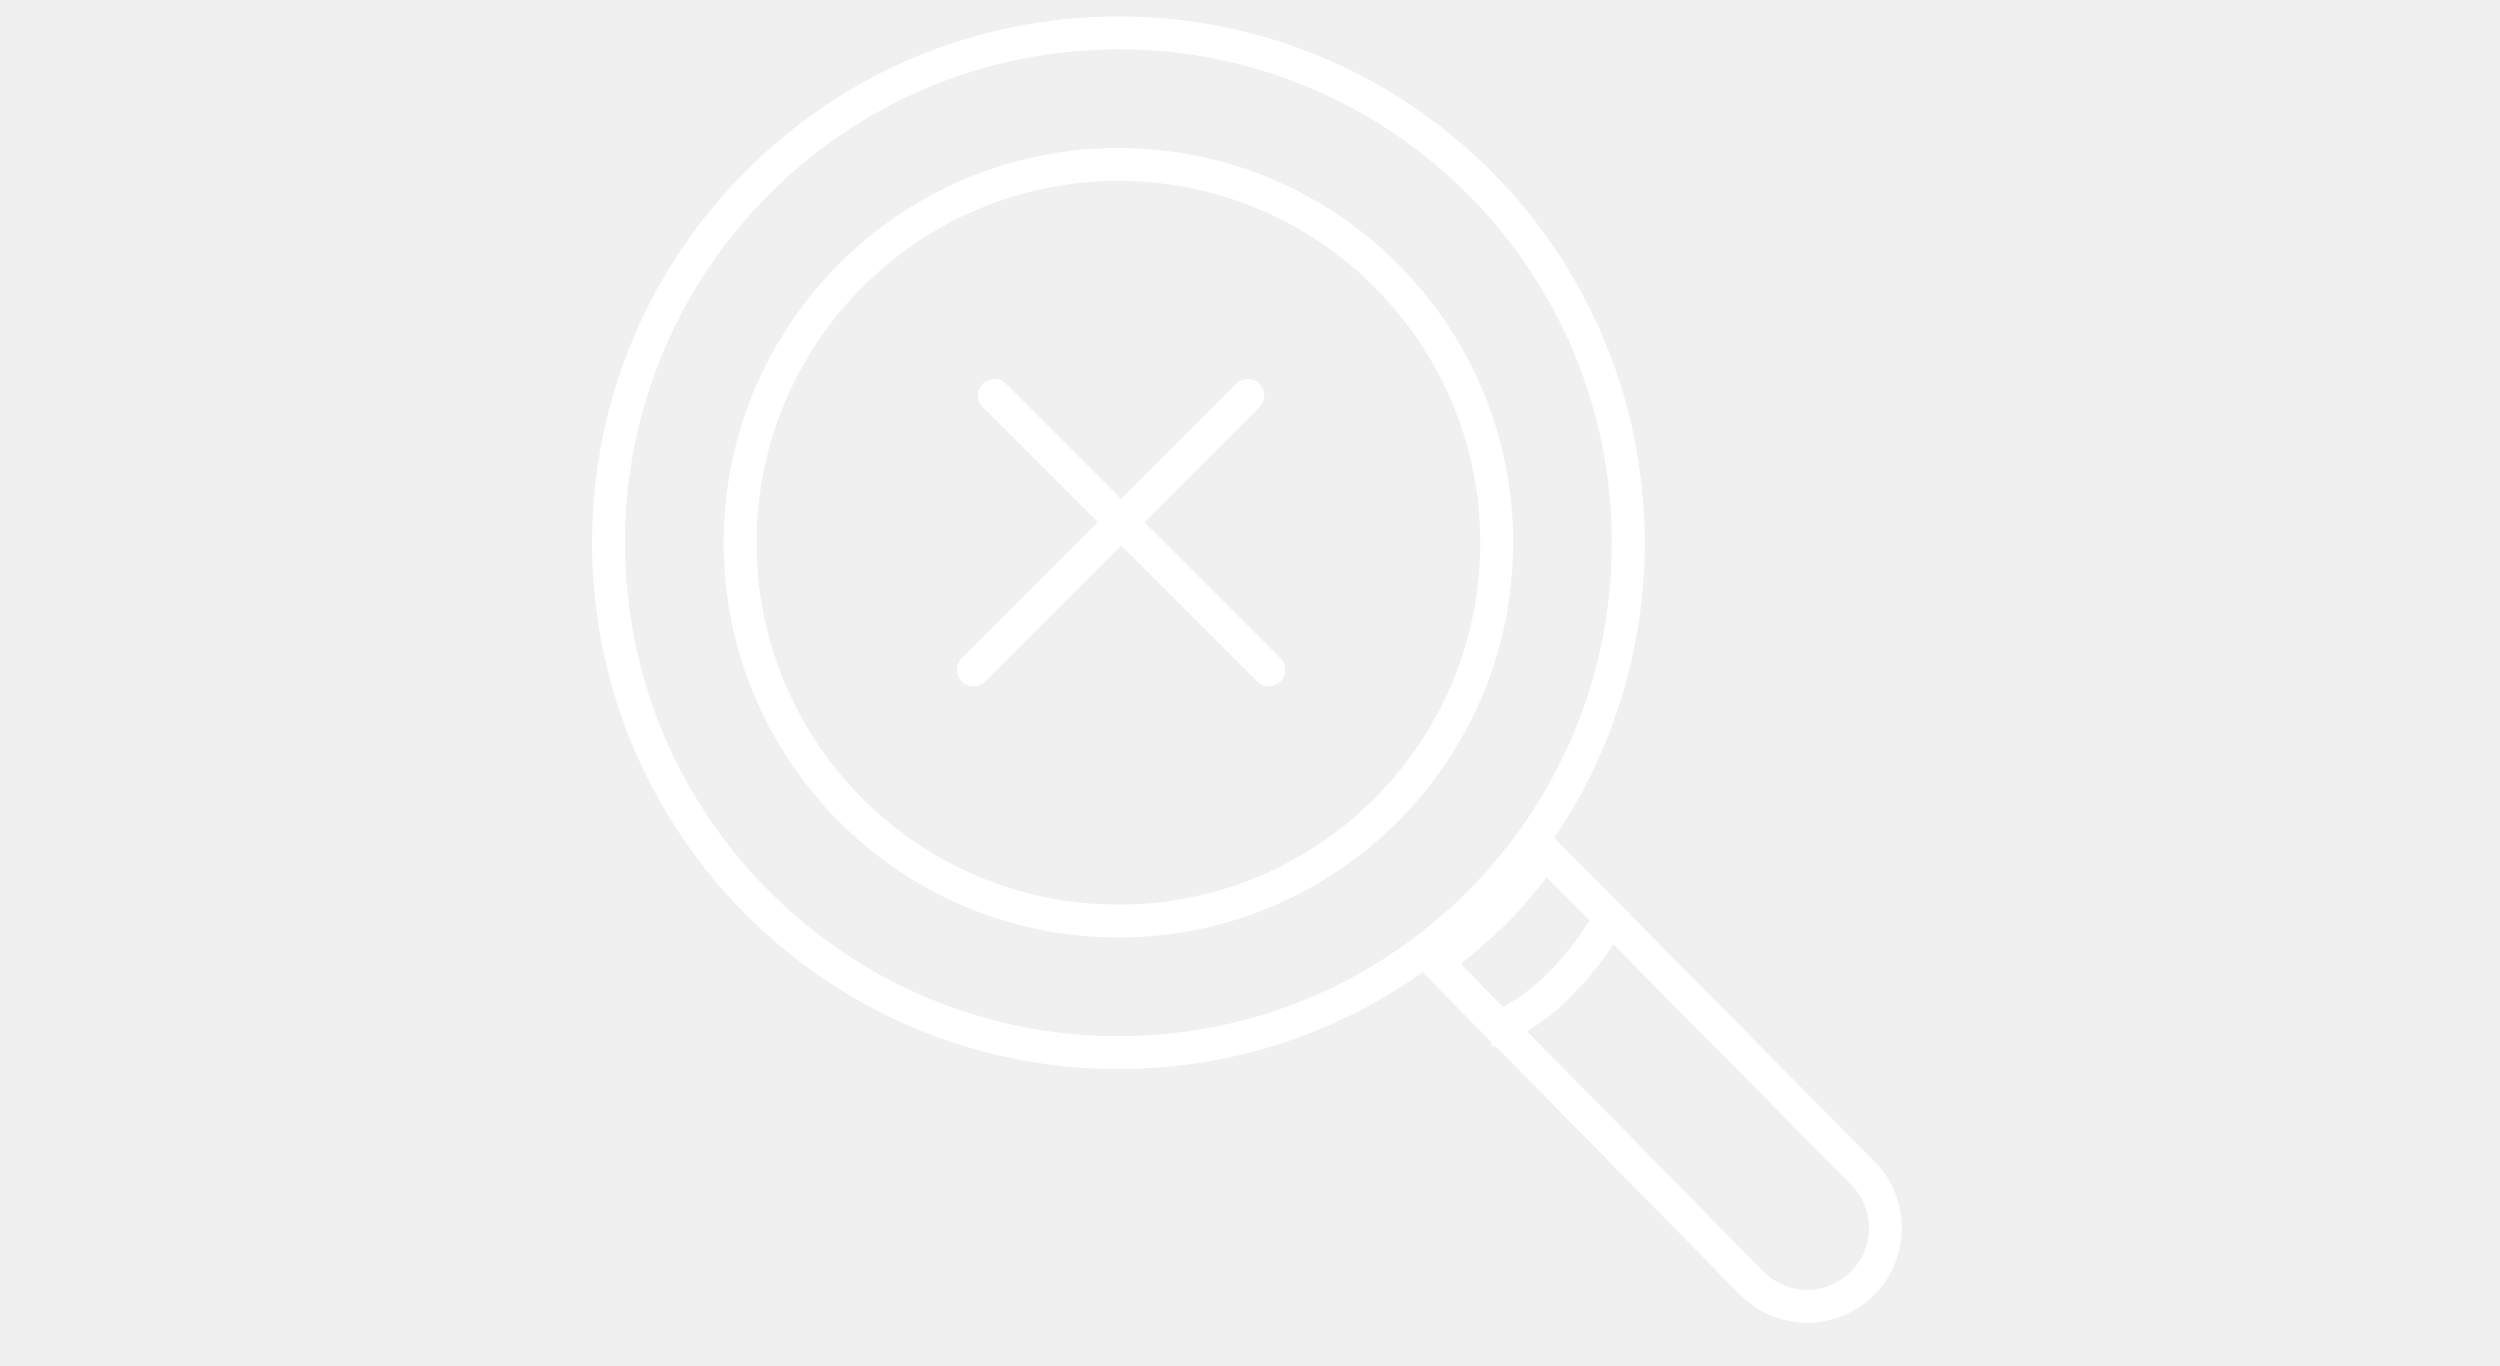
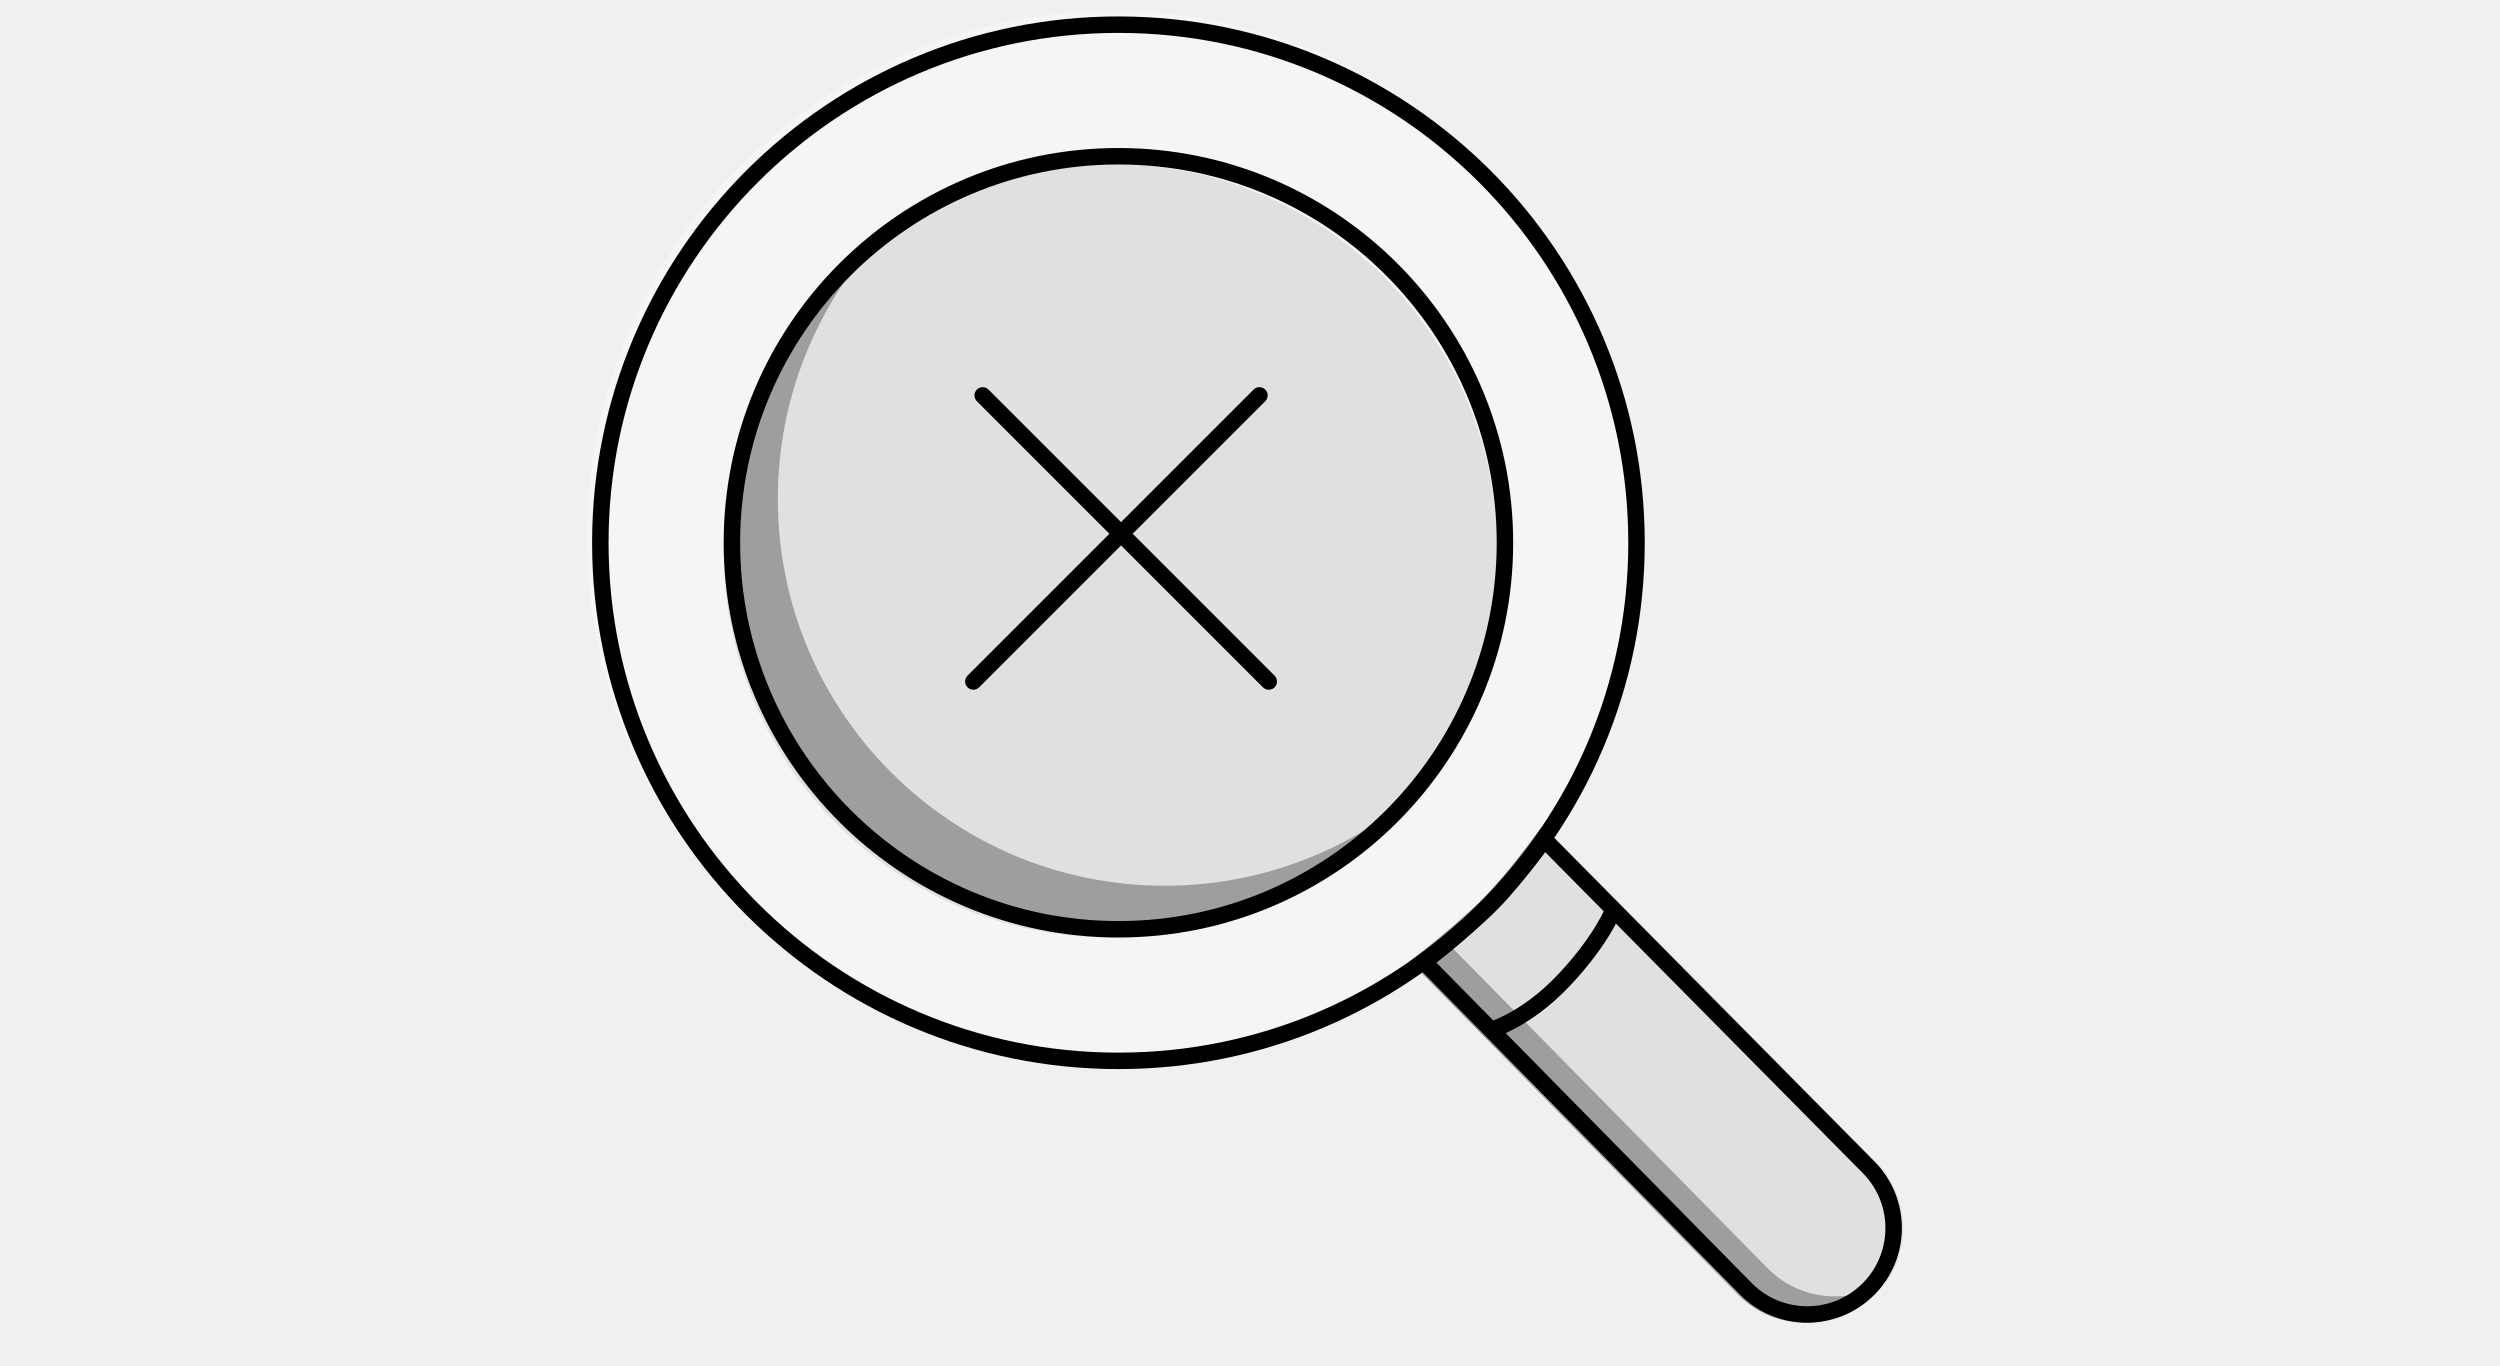
<svg xmlns="http://www.w3.org/2000/svg" width="152" height="83" viewBox="0 0 152 83" fill="none">
-   <circle cx="68" cy="33" r="31" stroke="white" stroke-width="2" />
-   <circle cx="68" cy="33" r="23" stroke="white" stroke-width="2" />
-   <line x1="60.454" y1="24.04" x2="77.142" y2="40.728" stroke="white" stroke-width="2" stroke-linecap="round" />
-   <line x1="1" y1="-1" x2="24.6" y2="-1" transform="matrix(-0.707107 0.707107 0.707107 0.707107 77.28 24.04)" stroke="white" stroke-width="2" stroke-linecap="round" />
-   <path d="M93.951 51.814L113.26 71.326C115.099 73.184 115.091 76.18 113.242 78.028C111.376 79.895 108.347 79.883 106.495 78.002L87.336 58.534C87.571 58.345 87.842 58.126 88.133 57.886C89.07 57.113 90.244 56.106 91.113 55.221C91.908 54.412 92.798 53.313 93.474 52.438C93.647 52.215 93.808 52.004 93.951 51.814Z" stroke="white" stroke-width="2" />
-   <path d="M98.16 55.16C98.16 55.16 97.52 57 95.12 59.56C92.72 62.12 90.48 62.68 90.48 62.68" stroke="white" stroke-width="2" />
+   <circle cx="67.68" cy="32.68" r="32" fill="#F5F5F5" />
+   <circle cx="67.52" cy="33.48" r="23.52" fill="#E0E0E0" />
+   <path fill-rule="evenodd" clip-rule="evenodd" d="M85.548 48.665C81.516 51.91 76.391 53.852 70.813 53.852C57.823 53.852 47.293 43.321 47.293 30.331C47.293 24.238 49.61 18.685 53.412 14.507C48.055 18.818 44.627 25.429 44.627 32.84C44.627 45.83 55.157 56.36 68.147 56.36C75.043 56.36 81.246 53.393 85.548 48.665Z" fill="#9E9E9E" />
+   <path d="M85.713 58.44C85.713 58.44 88.611 56.212 90.273 54.52C91.776 52.99 93.713 50.28 93.713 50.28L113.844 70.622C116.07 72.872 116.061 76.498 113.823 78.736C111.564 80.995 107.897 80.98 105.656 78.703L85.713 58.44Z" fill="#9E9E9E" />
+   <path fill-rule="evenodd" clip-rule="evenodd" d="M114.751 77.857C112.502 79.358 109.432 79.104 107.463 77.103L87.695 57.017C88.603 56.265 89.684 55.331 90.48 54.52C90.674 54.323 90.875 54.105 91.079 53.877C91.437 53.551 91.779 53.227 92.08 52.92C92.752 52.236 93.511 51.316 94.145 50.507L114.051 70.623C116.005 72.597 116.236 75.632 114.751 77.857Z" fill="#E0E0E0" />
+   <circle cx="68" cy="33" r="31.5" stroke="black" />
+   <circle cx="68" cy="33" r="23.5" stroke="black" />
+   <line x1="59.747" y1="24.04" x2="77.142" y2="41.435" stroke="black" stroke-linecap="round" />
+   <line x1="0.5" y1="-0.5" x2="25.1" y2="-0.5" transform="matrix(-0.707107 0.707107 0.707107 0.707107 77.28 24.04)" stroke="black" stroke-linecap="round" />
+   <path d="M93.898 51.049L113.615 70.974C115.648 73.028 115.639 76.339 113.596 78.382C111.533 80.445 108.185 80.431 106.139 78.352L86.59 58.489C86.602 58.478 86.615 58.468 86.629 58.458C86.928 58.221 87.345 57.887 87.815 57.5C88.75 56.73 89.906 55.736 90.757 54.87C91.53 54.083 92.404 53.004 93.079 52.132C93.408 51.707 93.692 51.327 93.898 51.049Z" stroke="black" />
+   <path d="M98.16 55.16C98.16 55.16 97.52 57 95.12 59.56C92.72 62.12 90.48 62.68 90.48 62.68" stroke="black" />
</svg>
